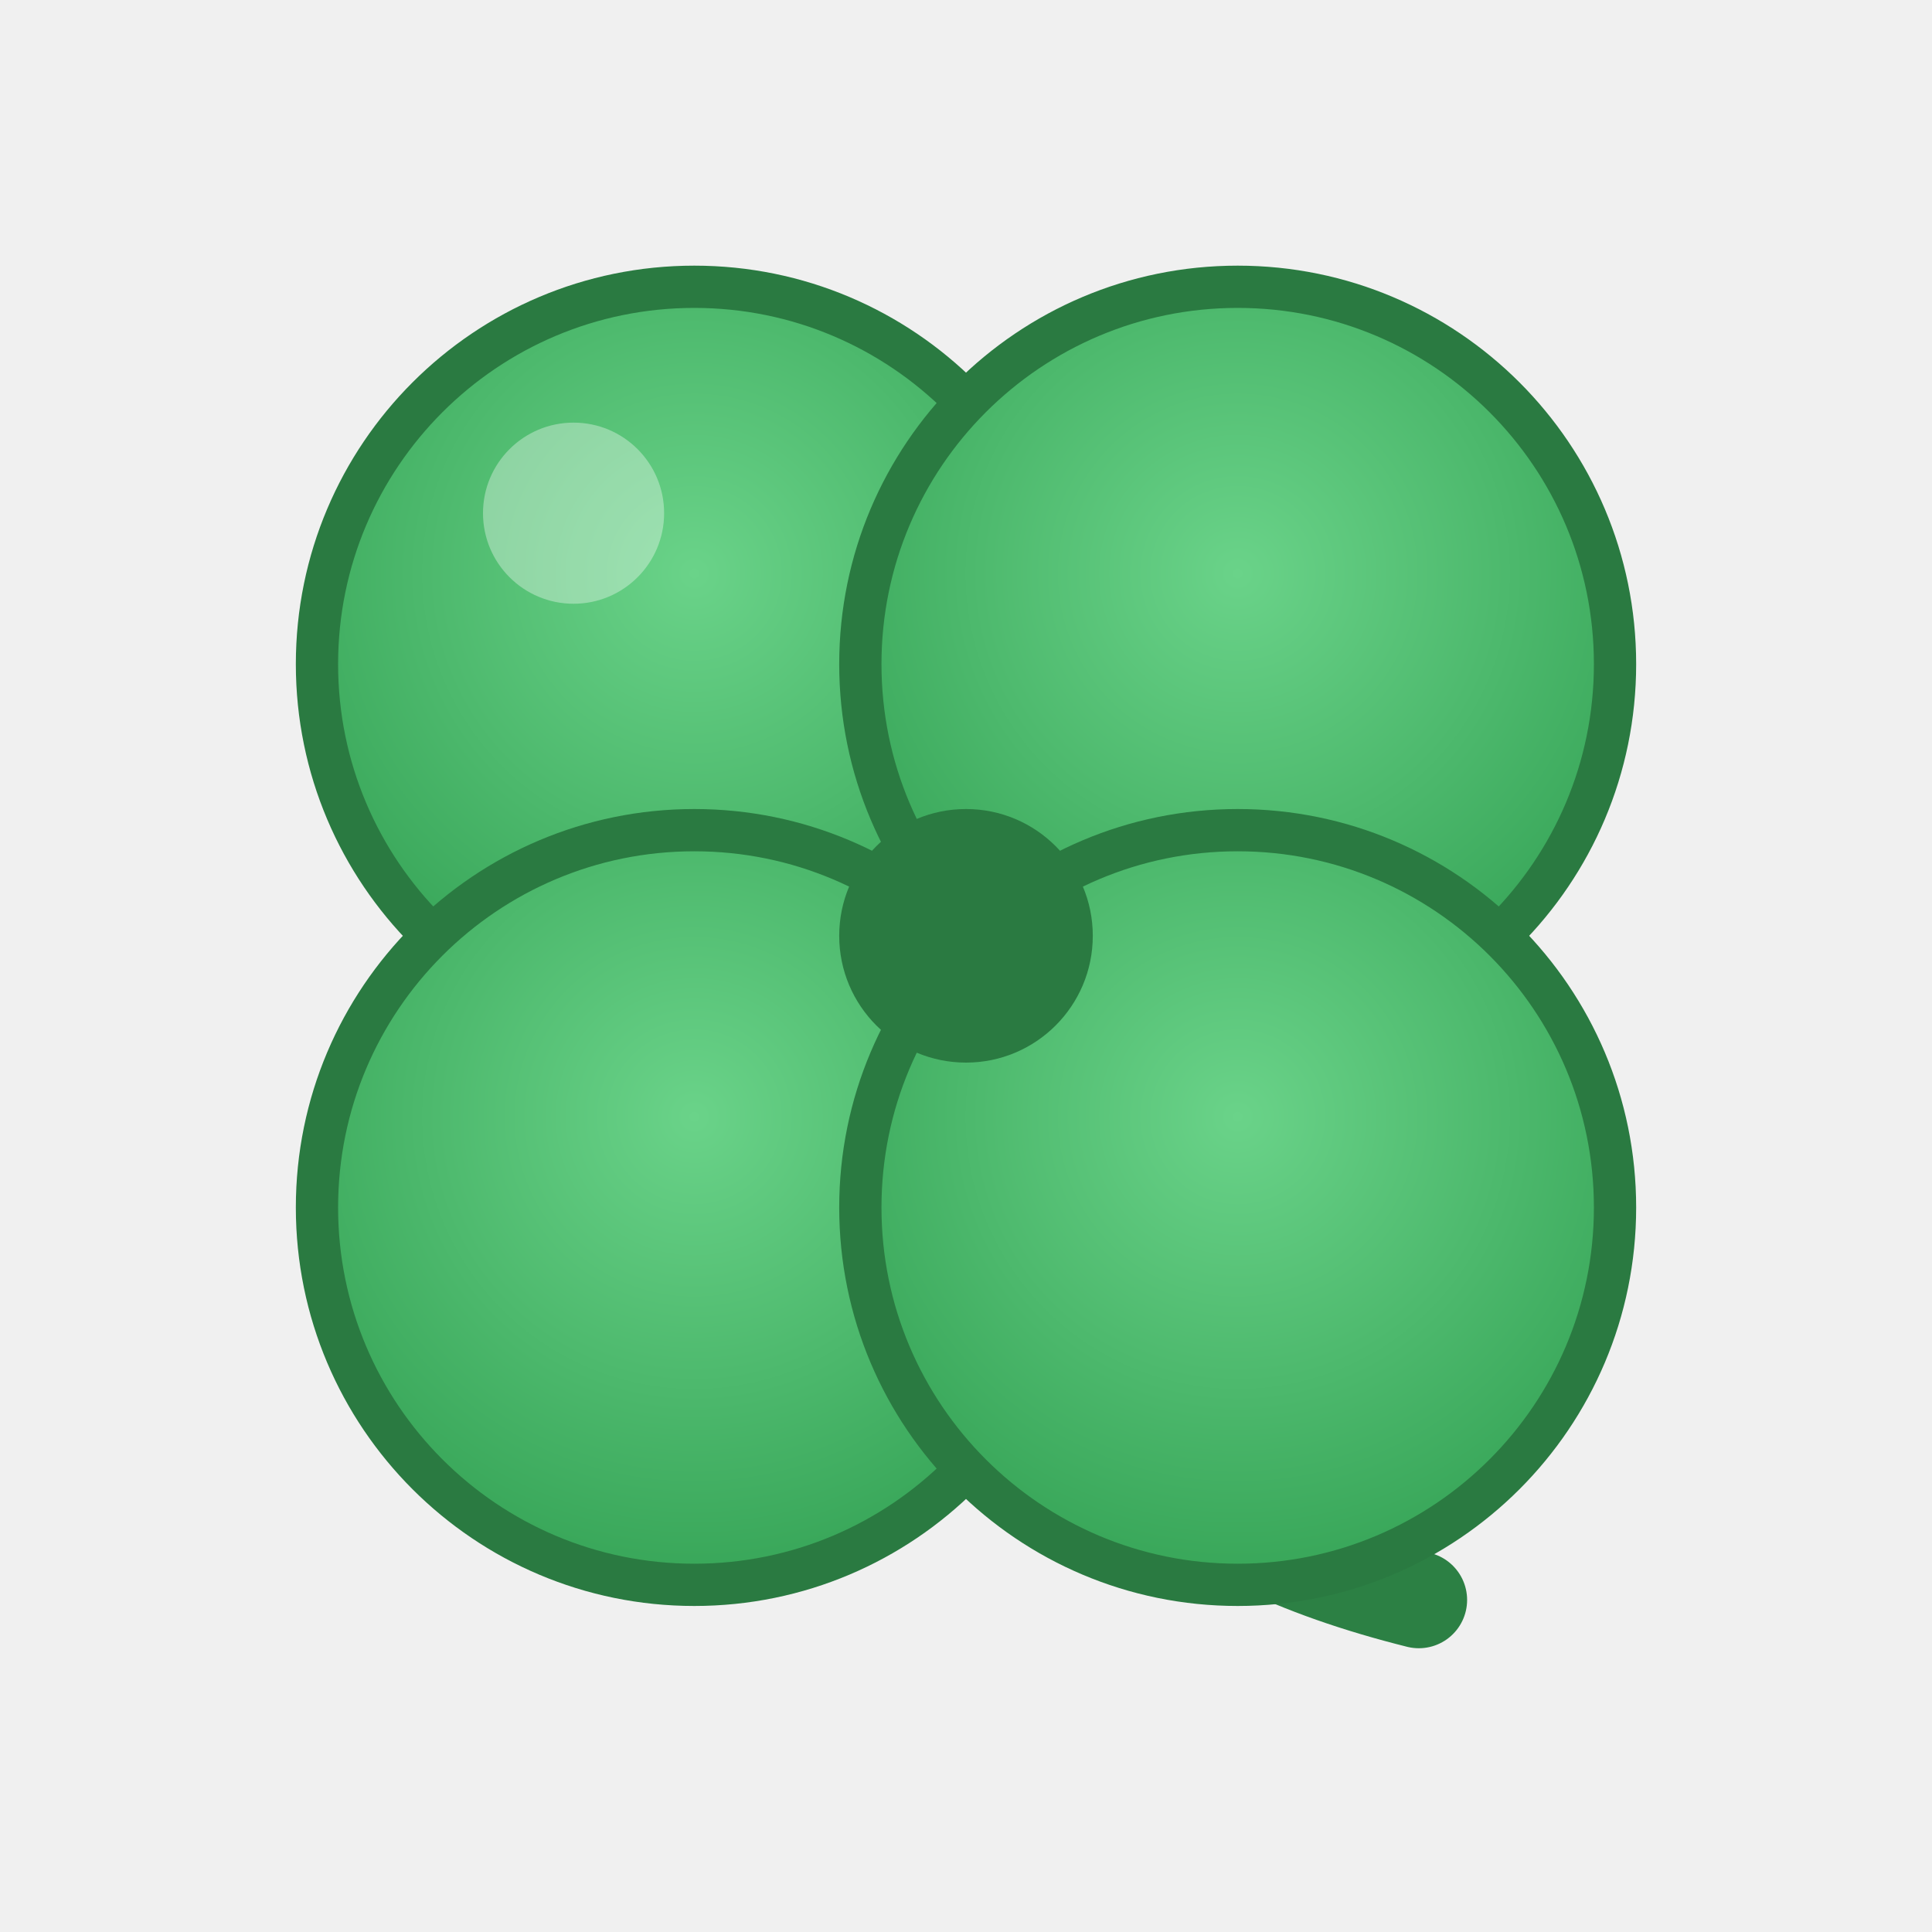
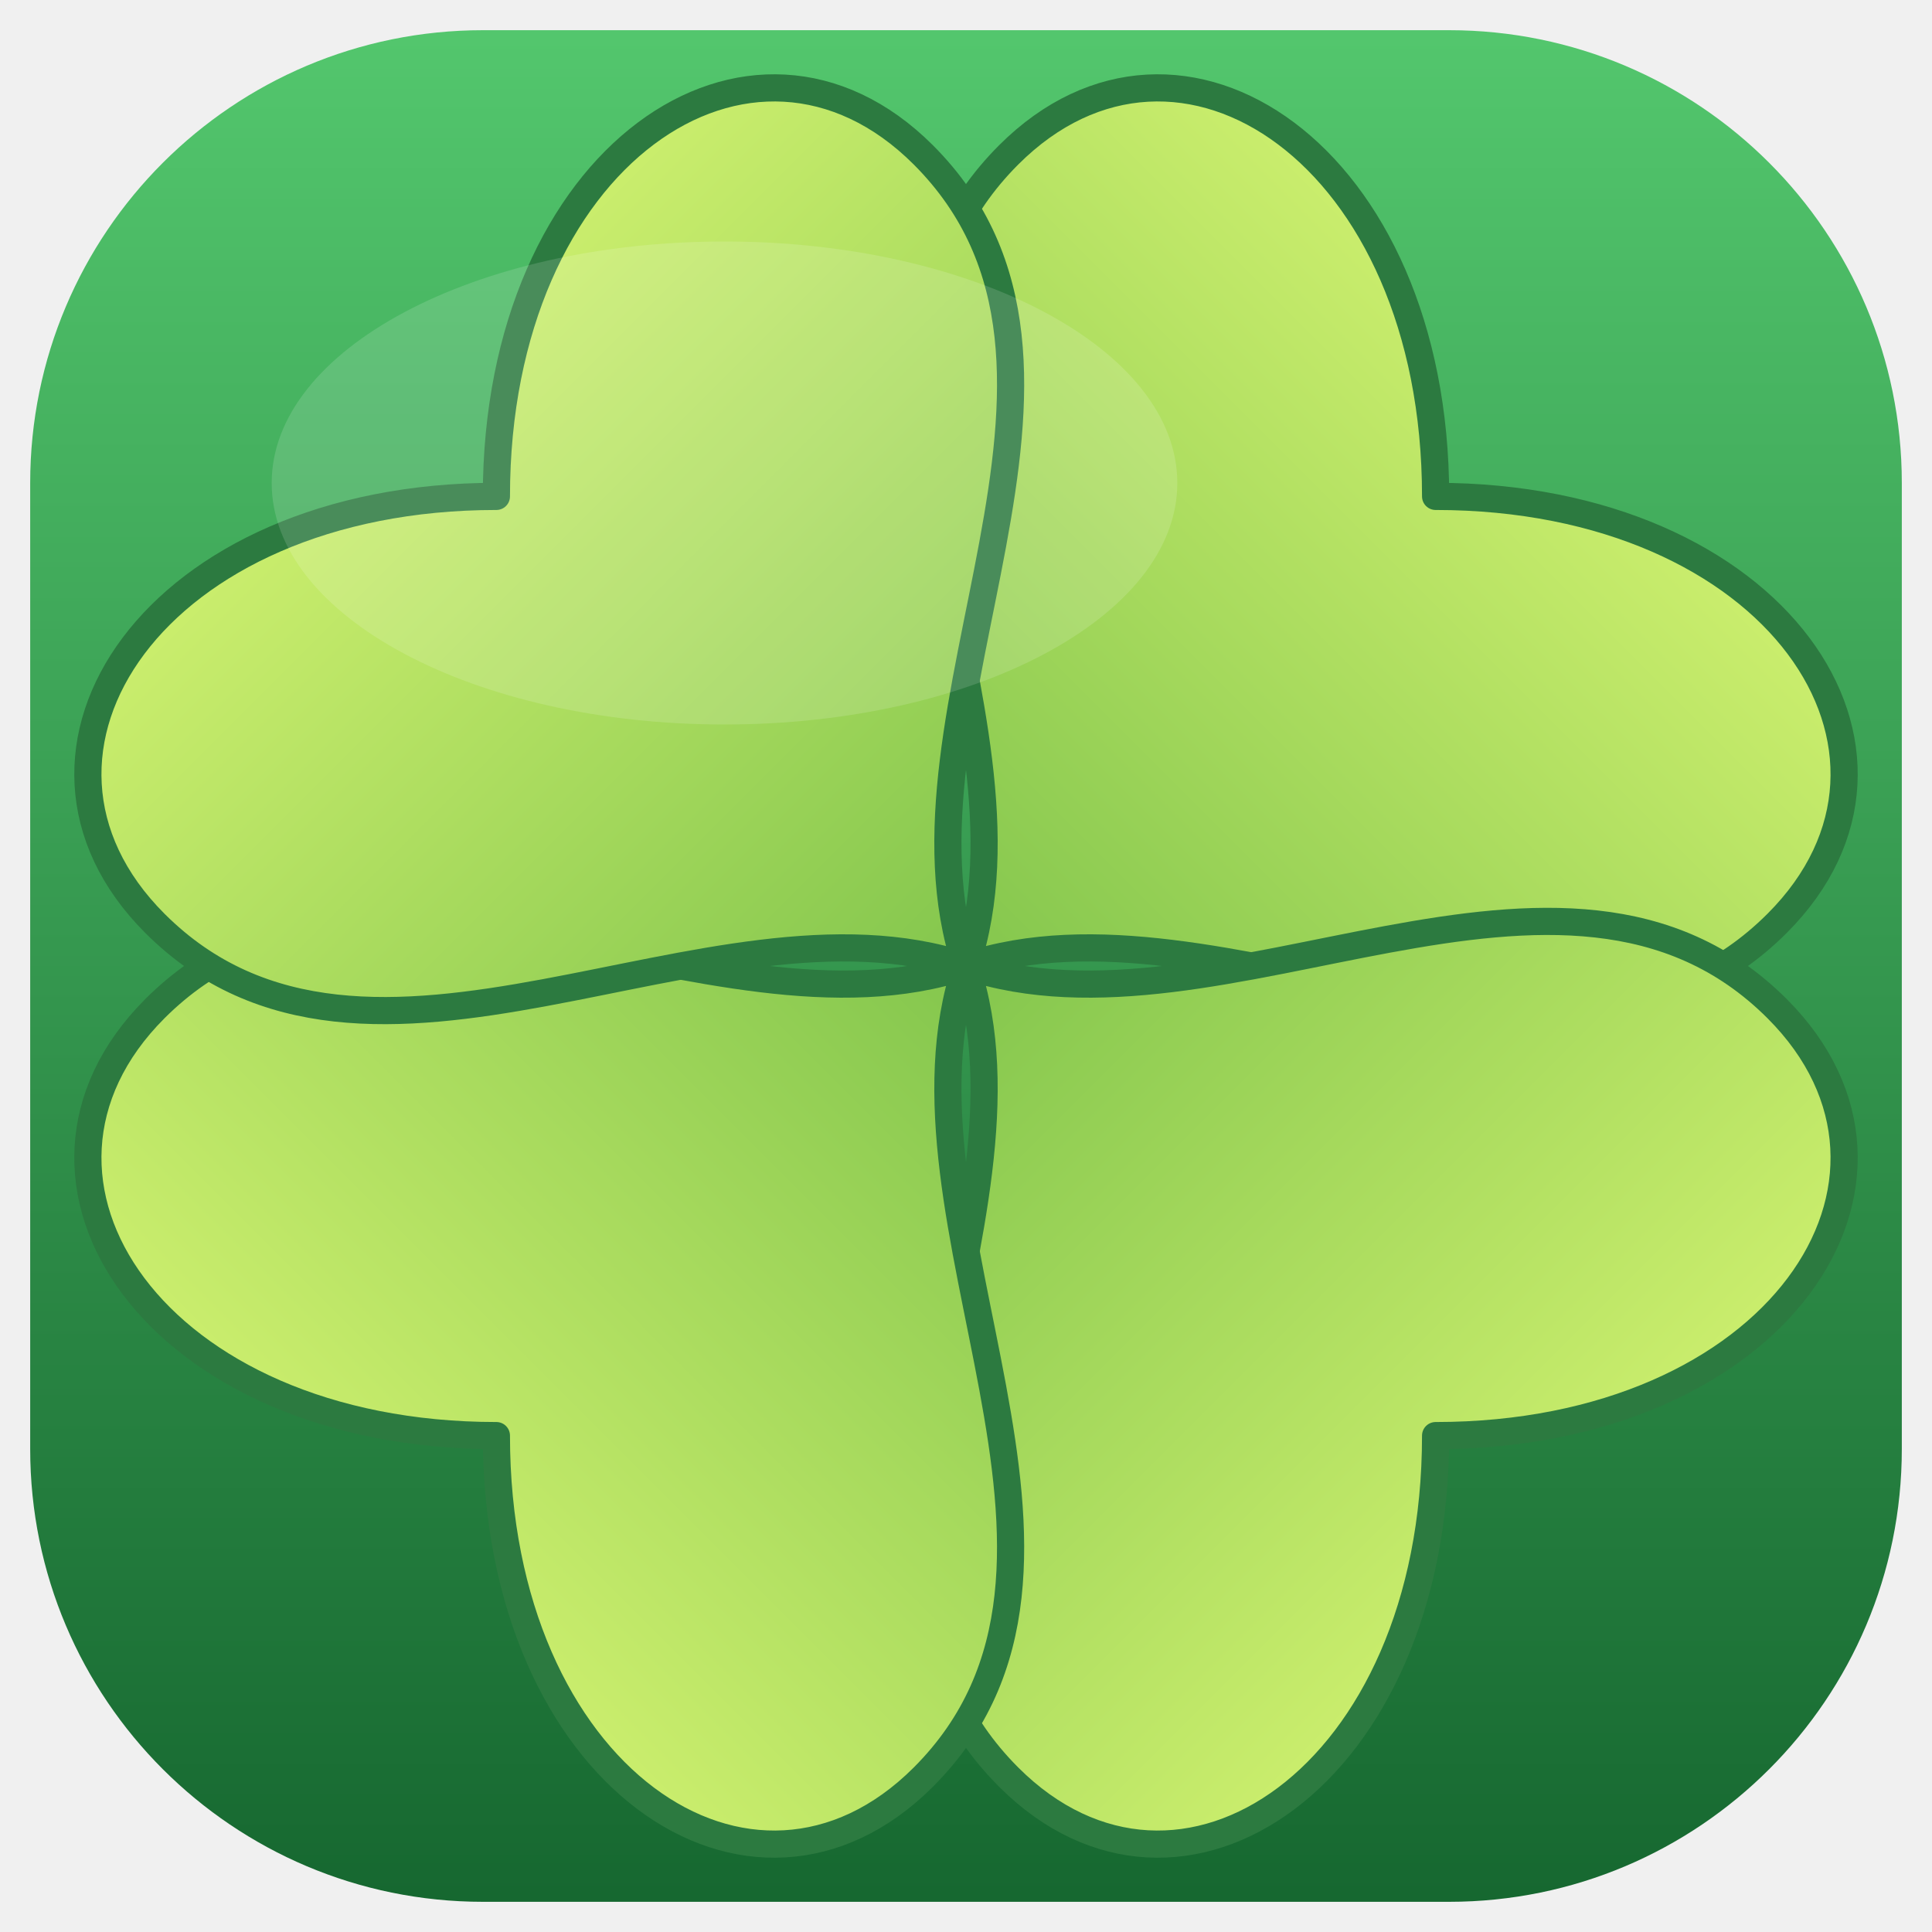
<svg xmlns="http://www.w3.org/2000/svg" viewBox="0 0 64 64">
  <defs>
-     <radialGradient id="leaf" cx="50%" cy="38%" r="72%">
-       <stop offset="0%" stop-color="#6ad389" />
-       <stop offset="100%" stop-color="#2f9e50" />
-     </radialGradient>
+     <linearGradient id="bg" x1="0" y1="0" x2="0" y2="64" gradientUnits="userSpaceOnUse">
+       <stop offset="0" stop-color="#54c86e" />
+       <stop offset="1" stop-color="#15662f" />
+     </linearGradient>
+     <linearGradient id="leaf" x1="0" y1="4" x2="0" y2="60" gradientUnits="userSpaceOnUse">
+       <stop offset="0" stop-color="#cdef6e" />
+       <stop offset="0.55" stop-color="#7cc24a" />
+       <stop offset="1" stop-color="#3f9a44" />
+     </linearGradient>
  </defs>
-   <path d="M32 38 C 34 47, 39 51, 47 53" fill="none" stroke="#2c8044" stroke-width="3.2" stroke-linecap="round" />
-   <g fill="url(#leaf)" stroke="#2a7a41" stroke-width="1.4">
-     <circle cx="23" cy="22" r="12.5" />
-     <circle cx="41" cy="22" r="12.5" />
-     <circle cx="23" cy="40" r="12.5" />
-     <circle cx="41" cy="40" r="12.5" />
+   <rect x="1" y="1" width="62" height="62" rx="15" fill="url(#bg)" />
+   <g fill="url(#leaf)" stroke="#2c7a40" stroke-width="0.9" stroke-linejoin="round">
+     <path d="M 32 32 C 36 24, 50 22, 50 12 C 50 4, 40 2, 32 10 C 24 2, 14 4, 14 12 C 14 22, 28 24, 32 32 Z" transform="rotate(45 32 32)" />
+     <path d="M 32 32 C 36 24, 50 22, 50 12 C 50 4, 40 2, 32 10 C 24 2, 14 4, 14 12 C 14 22, 28 24, 32 32 Z" transform="rotate(135 32 32)" />
+     <path d="M 32 32 C 36 24, 50 22, 50 12 C 50 4, 40 2, 32 10 C 24 2, 14 4, 14 12 C 14 22, 28 24, 32 32 Z" transform="rotate(225 32 32)" />
+     <path d="M 32 32 C 36 24, 50 22, 50 12 C 50 4, 40 2, 32 10 C 24 2, 14 4, 14 12 C 14 22, 28 24, 32 32 Z" transform="rotate(315 32 32)" />
  </g>
-   <circle cx="32" cy="31" r="4.2" fill="#2a7a41" />
-   <circle cx="19" cy="17" r="3" fill="#ffffff" opacity="0.35" />
+   <ellipse cx="24" cy="16" rx="15" ry="8" fill="#ffffff" opacity="0.14" />
</svg>
